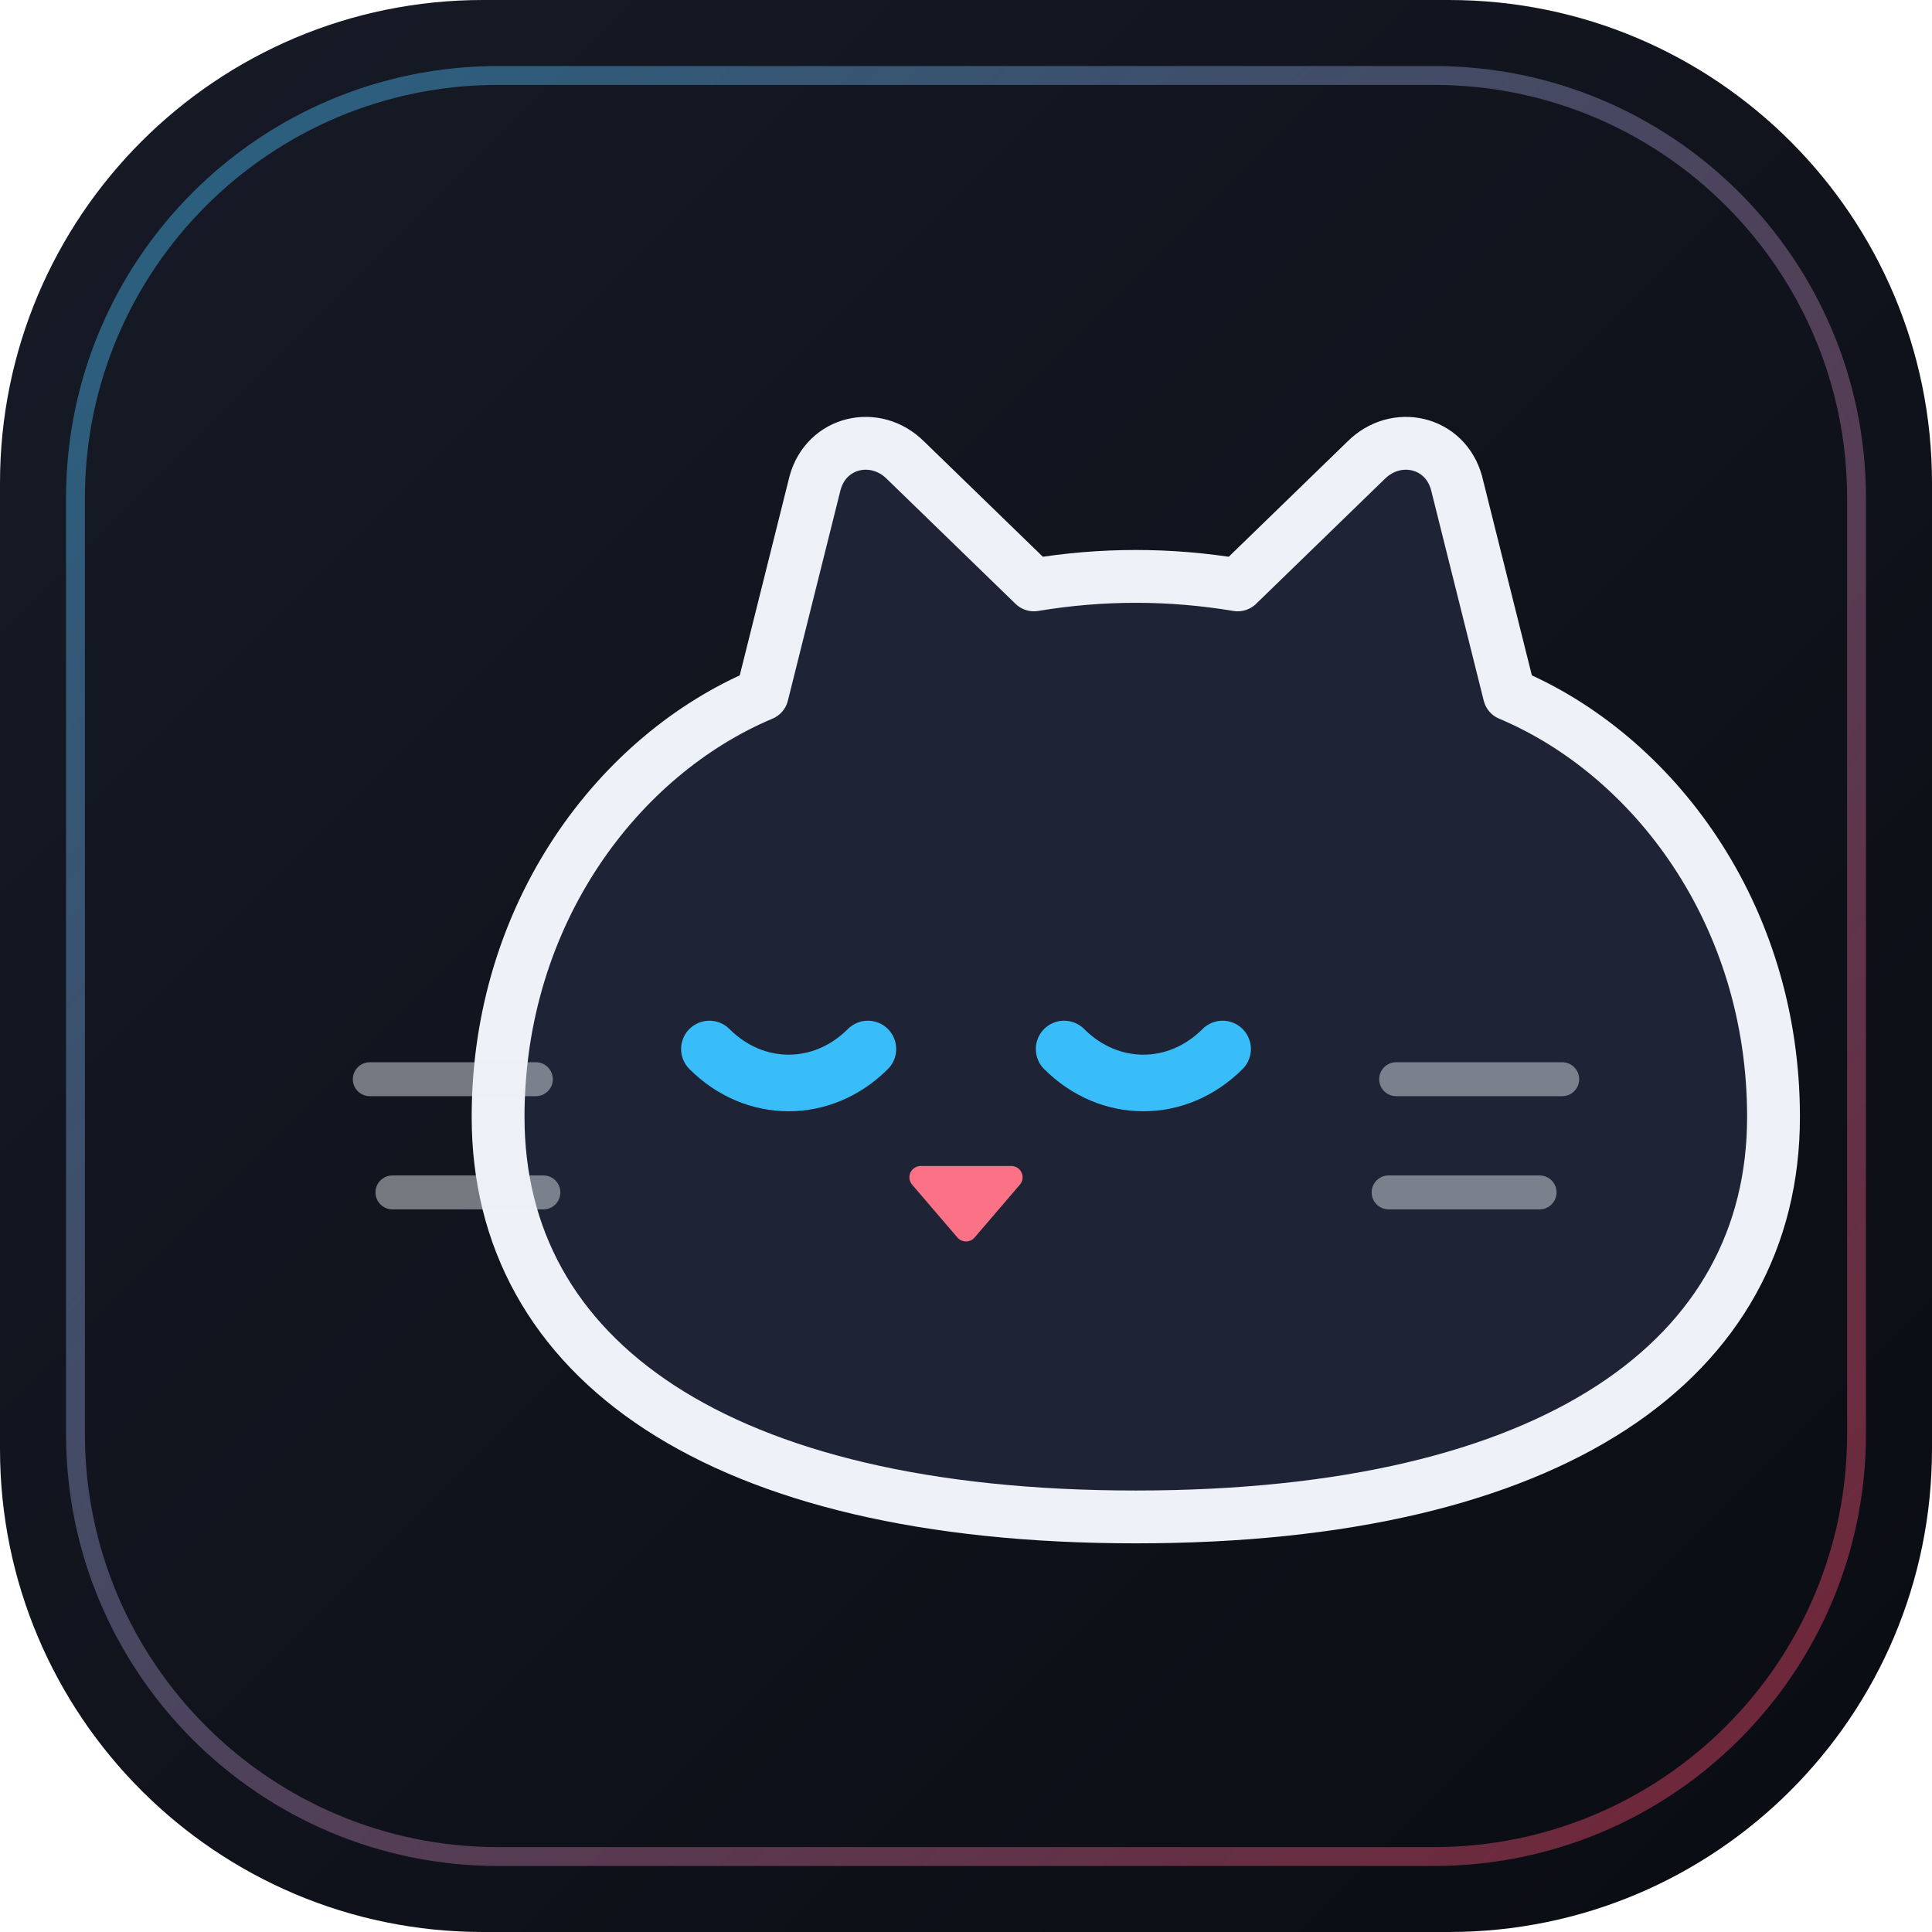
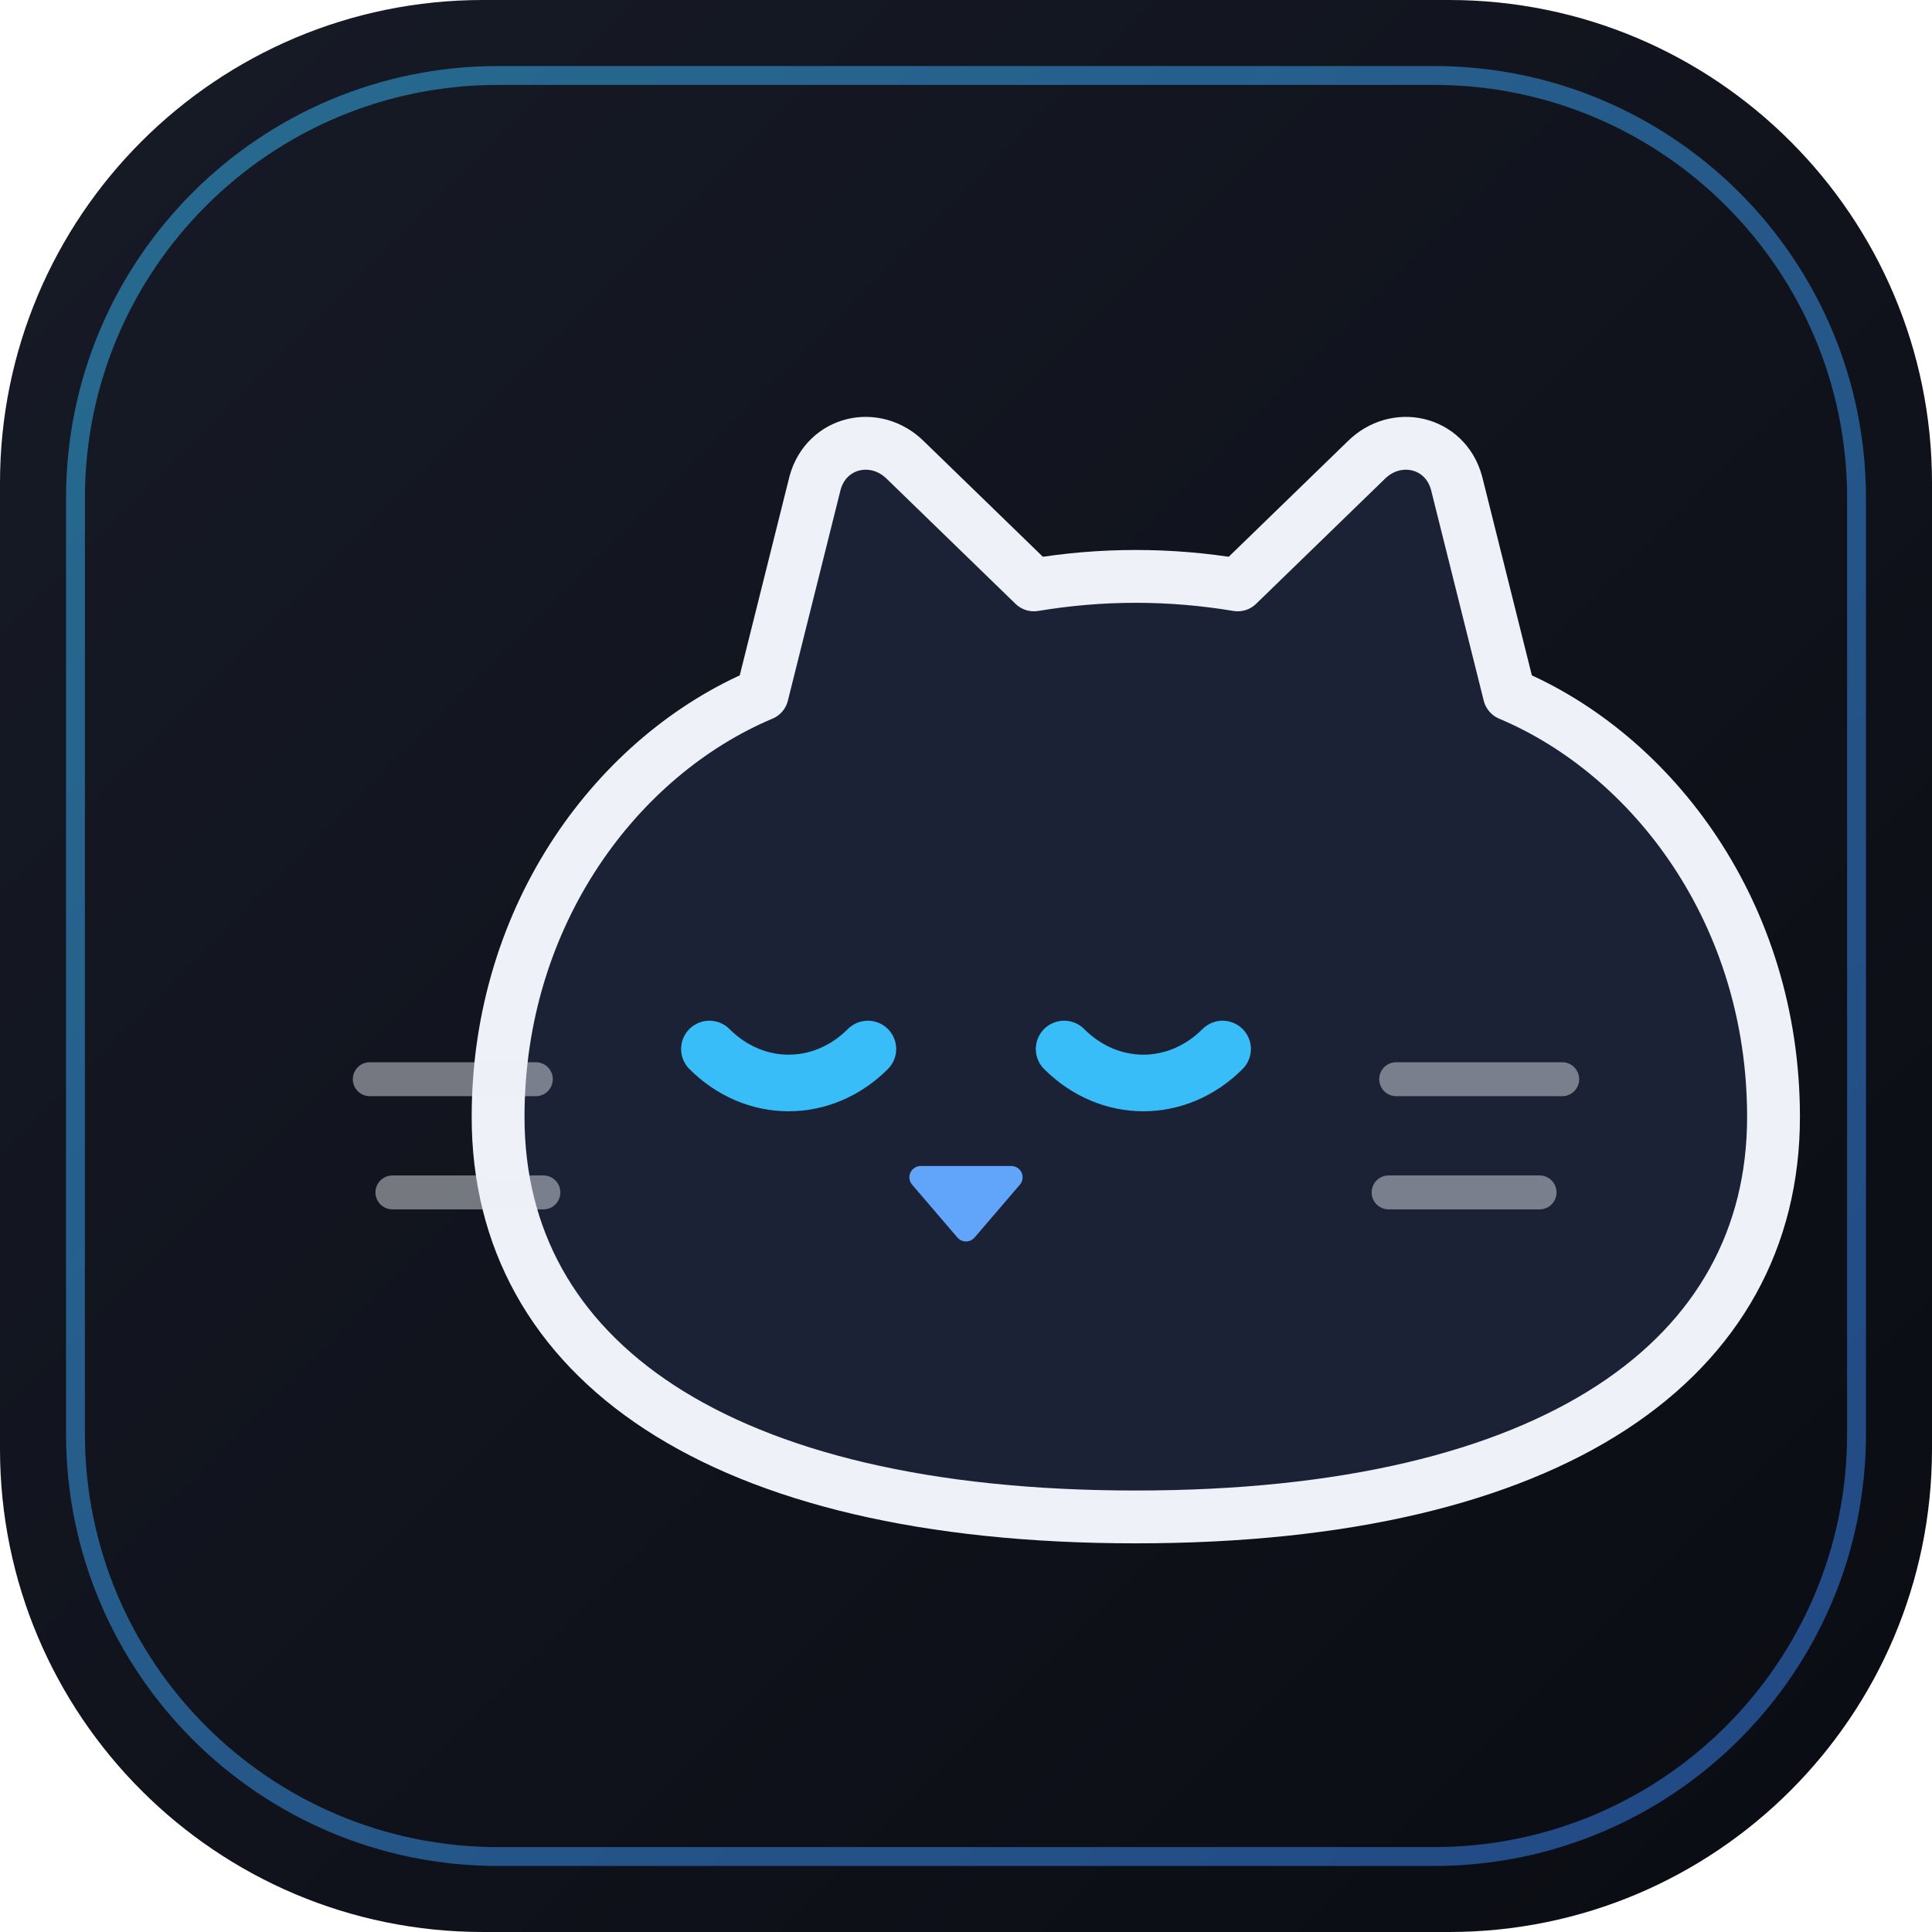
<svg xmlns="http://www.w3.org/2000/svg" viewBox="0 0 512 512">
  <defs>
    <linearGradient id="bg" x1="0%" y1="0%" x2="100%" y2="100%">
      <stop offset="0%" stop-color="#171b27" />
      <stop offset="100%" stop-color="#0a0c12" />
    </linearGradient>
    <linearGradient id="rim" x1="0%" y1="0%" x2="100%" y2="100%">
-       <stop offset="0%" stop-color="rgba(56,189,248,0.45)" />
-       <stop offset="100%" stop-color="rgba(244,63,94,0.45)" />
+       <stop offset="0%" stop-color="rgba(56,189,248,0.5)" />
+       <stop offset="100%" stop-color="rgba(59,130,246,0.5)" />
    </linearGradient>
  </defs>
  <rect width="512" height="512" rx="128" fill="url(#bg)" />
  <rect x="20" y="20" width="472" height="472" rx="112" fill="none" stroke="url(#rim)" stroke-width="5" />
-   <path d="M132 296c0-54 32-96 70-112l14-56c3-11 16-14 24-6l34 33c18-3 36-3 54 0l34-33c8-8 21-5 24 6l14 56c38 16 70 58 70 112 0 64-58 106-169 106S132 360 132 296z" fill="#1e2436" stroke="#eef1f7" stroke-width="14" stroke-linejoin="round" />
+   <path d="M132 296c0-54 32-96 70-112l14-56c3-11 16-14 24-6l34 33c18-3 36-3 54 0l34-33c8-8 21-5 24 6l14 56c38 16 70 58 70 112 0 64-58 106-169 106S132 360 132 296z" fill="#1b2236" stroke="#eef1f7" stroke-width="14" stroke-linejoin="round" />
  <path d="M188 278c12 12 30 12 42 0" fill="none" stroke="#38bdf8" stroke-width="15" stroke-linecap="round" />
  <path d="M282 278c12 12 30 12 42 0" fill="none" stroke="#38bdf8" stroke-width="15" stroke-linecap="round" />
-   <path d="M244 312h24l-12 14z" fill="#fb7185" stroke="#fb7185" stroke-width="6" stroke-linejoin="round" />
+   <path d="M244 312h24l-12 14z" fill="#60a5fa" stroke="#60a5fa" stroke-width="6" stroke-linejoin="round" />
  <path d="M98 286h44M104 316h40M370 286h44M368 316h40" stroke="rgba(238,241,247,0.45)" stroke-width="9" stroke-linecap="round" />
</svg>
